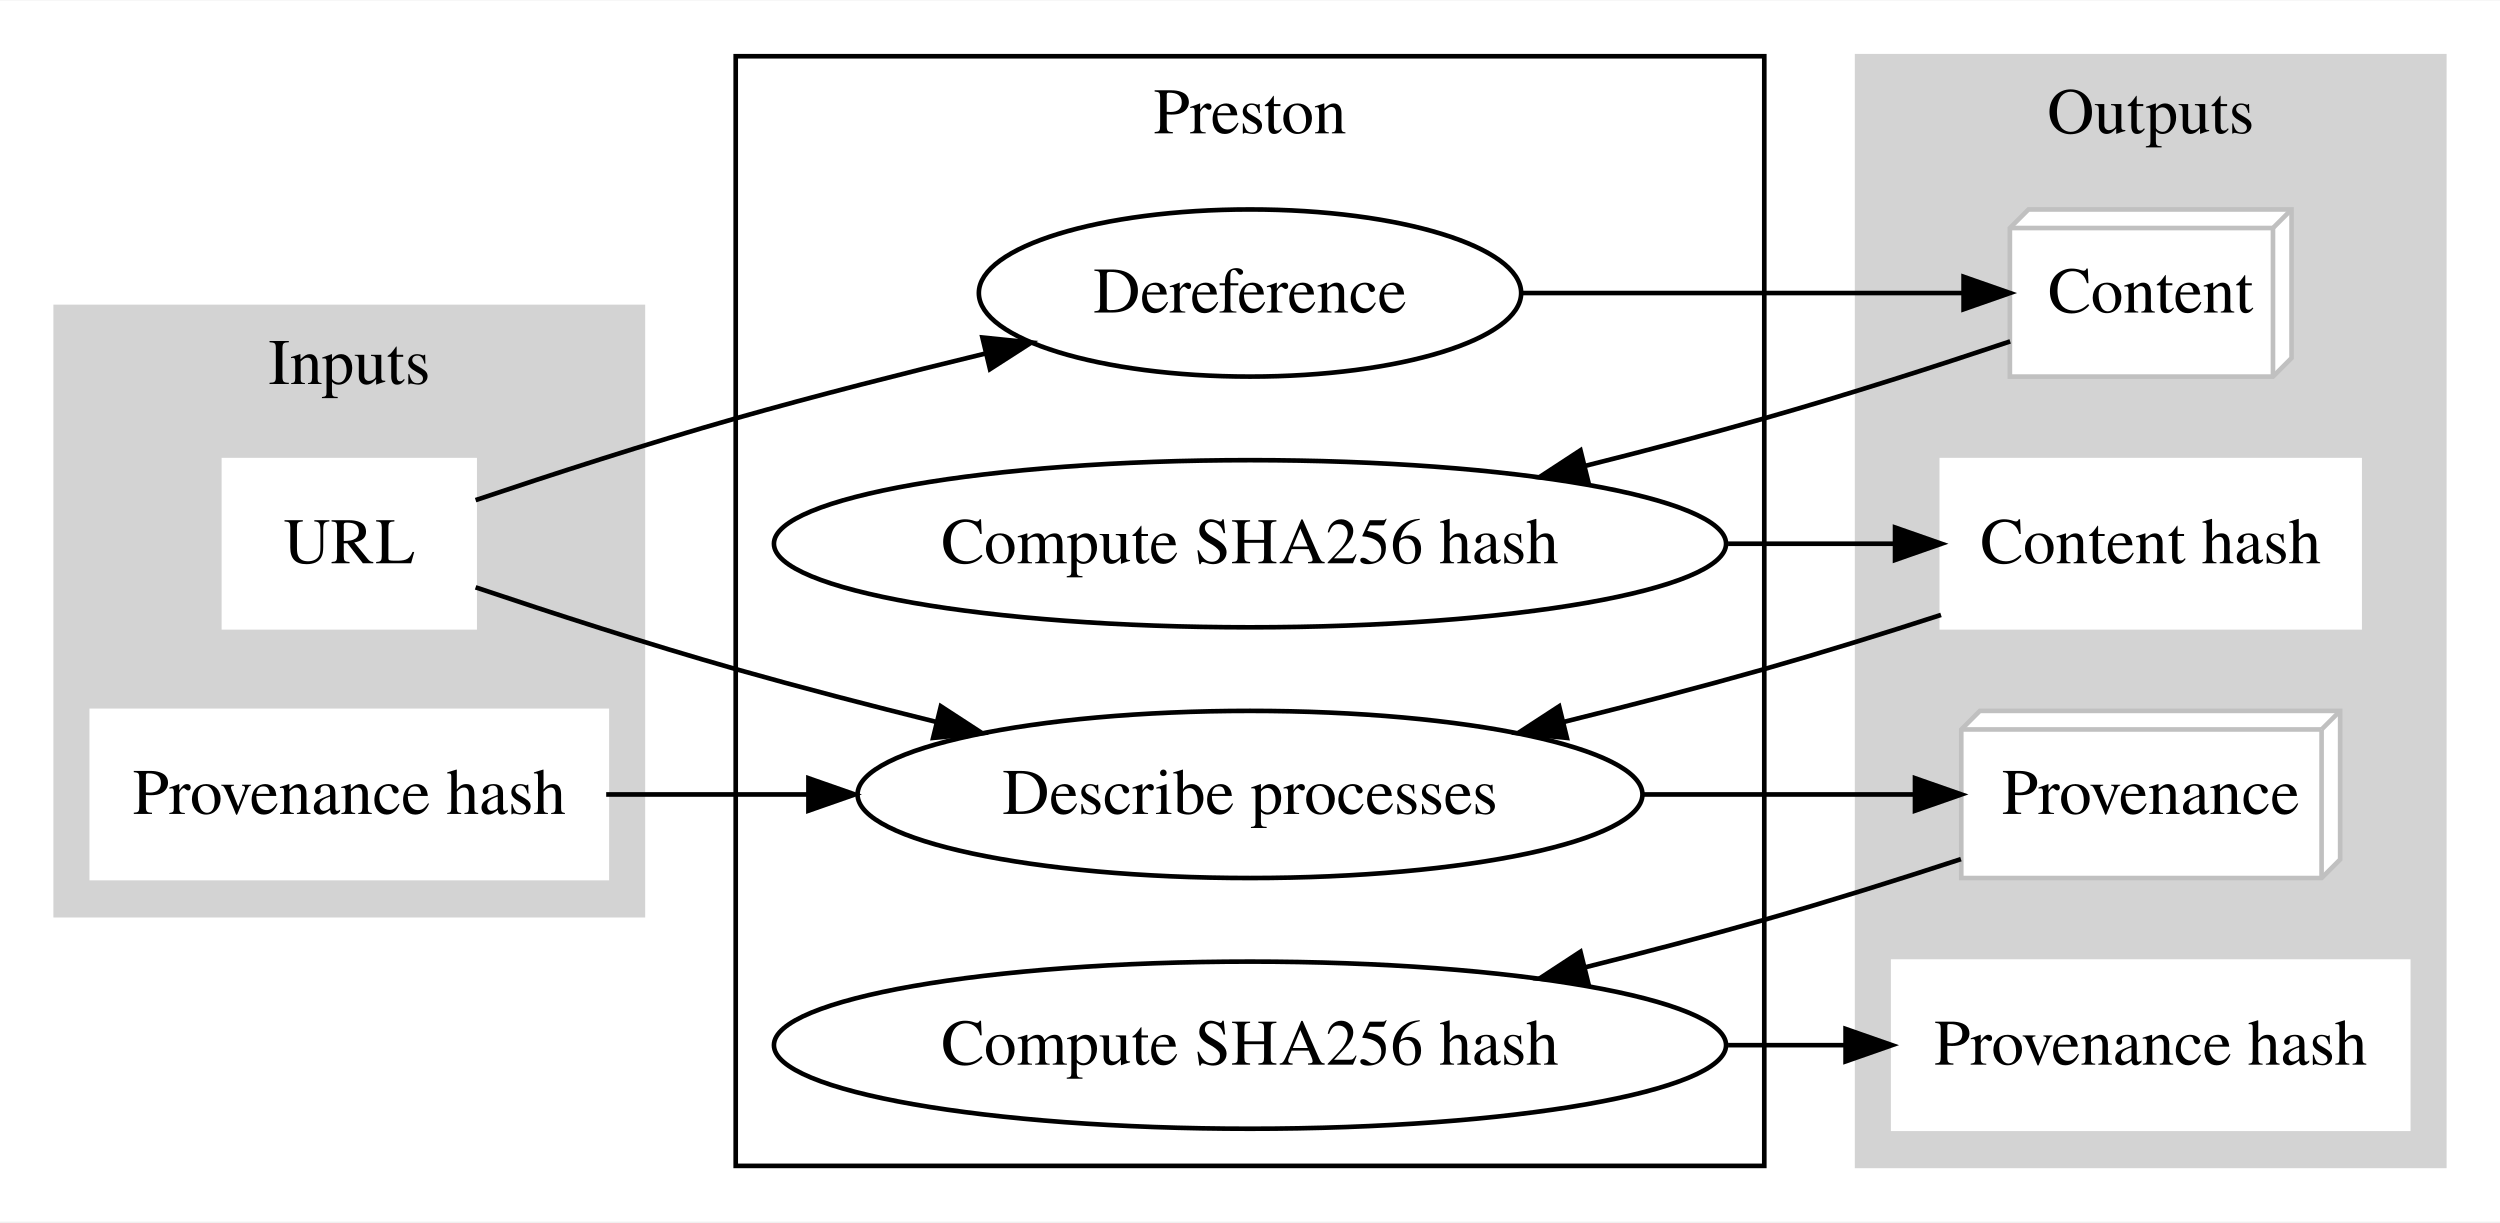
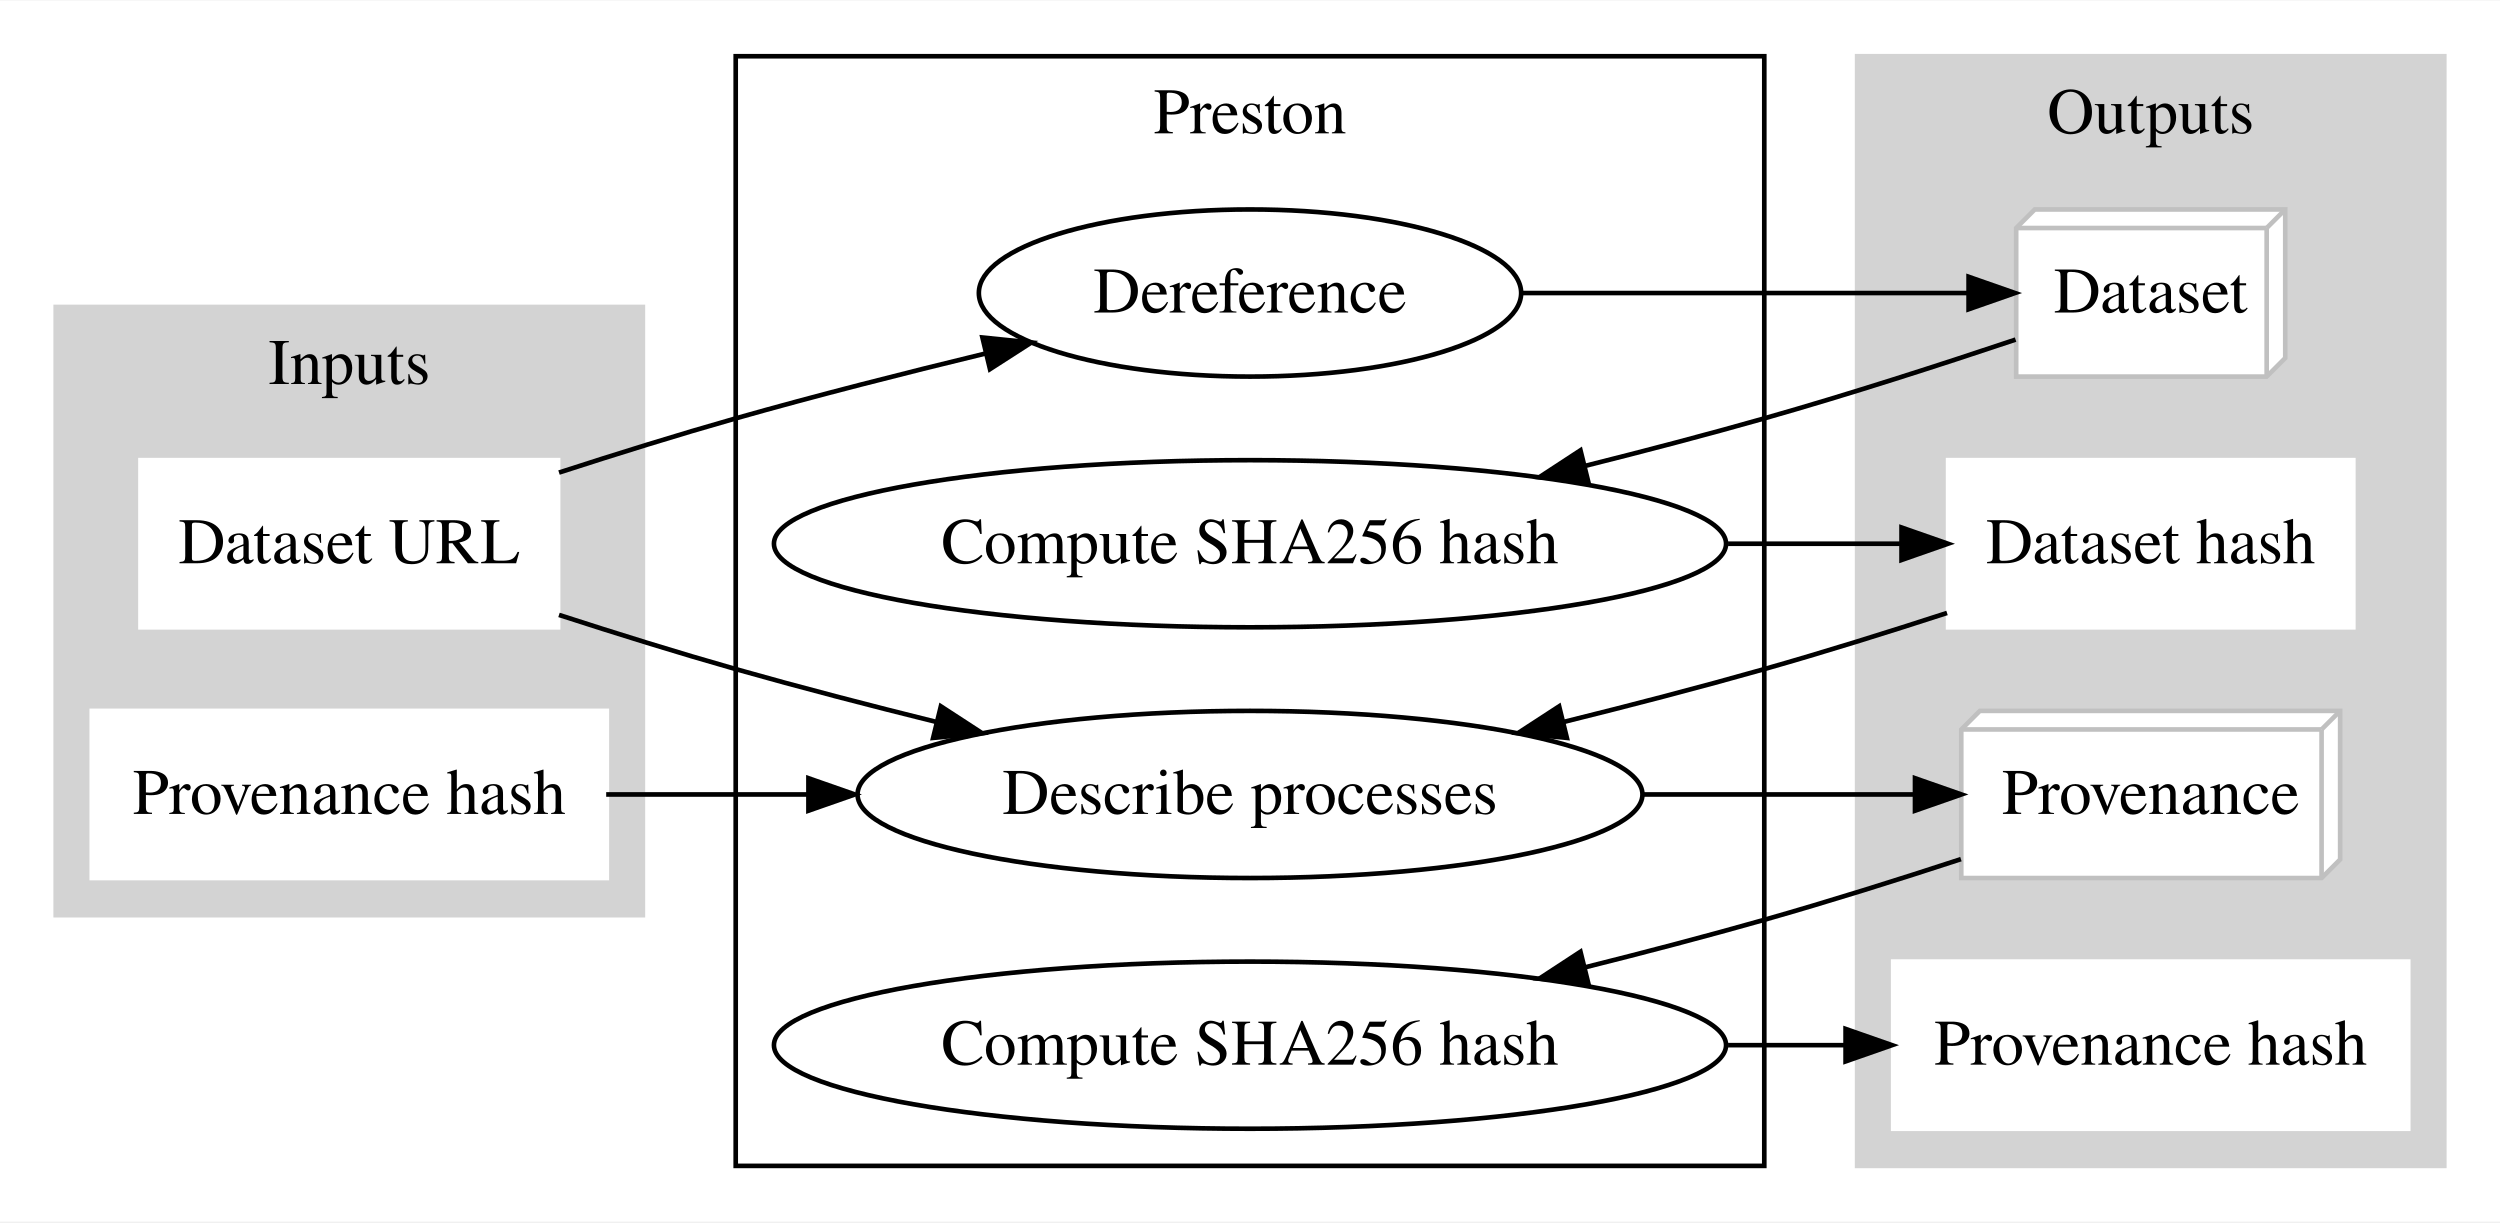
<svg xmlns="http://www.w3.org/2000/svg" width="538pt" height="263pt" viewBox="0.00 0.00 538.46 263.00">
  <g id="graph0" class="graph" transform="scale(1 1) rotate(0) translate(4 259)">
    <polygon fill="#ffffff" stroke="transparent" points="-4,4 -4,-259 534.459,-259 534.459,4 -4,4" />
    <g id="clust1" class="cluster">
      <polygon fill="#d3d3d3" stroke="#d3d3d3" points="8,-62 8,-193 134.461,-193 134.461,-62 8,-62" />
      <text text-anchor="middle" x="71.23" y="-176.4" font-family="Times,serif" font-size="14.00" fill="#000000">Inputs</text>
    </g>
    <g id="clust2" class="cluster">
      <polygon fill="none" stroke="#000000" points="154.461,-8 154.461,-247 375.998,-247 375.998,-8 154.461,-8" />
      <text text-anchor="middle" x="265.23" y="-230.4" font-family="Times,serif" font-size="14.00" fill="#000000">Preston</text>
    </g>
    <g id="clust3" class="cluster">
      <polygon fill="#d3d3d3" stroke="#d3d3d3" points="395.998,-8 395.998,-247 522.459,-247 522.459,-8 395.998,-8" />
      <text text-anchor="middle" x="459.229" y="-230.4" font-family="Times,serif" font-size="14.00" fill="#000000">Outputs</text>
    </g>
    <g id="node1" class="node">
-       <polygon fill="#ffffff" stroke="#ffffff" points="98.23,-160 44.23,-160 44.23,-124 98.23,-124 98.23,-160" />
-       <text text-anchor="middle" x="71.23" y="-137.8" font-family="Times,serif" font-size="14.00" fill="#000000">URL</text>
+       <polygon fill="#ffffff" stroke="#ffffff" points="116.204,-160 26.257,-160 26.257,-124 116.204,-124 116.204,-160" />
+       <text text-anchor="middle" x="71.23" y="-137.8" font-family="Times,serif" font-size="14.00" fill="#000000">Dataset URL</text>
    </g>
    <g id="node3" class="node">
      <ellipse fill="none" stroke="#000000" cx="265.23" cy="-196" rx="58.403" ry="18" />
      <text text-anchor="middle" x="265.23" y="-191.8" font-family="Times,serif" font-size="14.00" fill="#000000">Dereference</text>
    </g>
    <g id="edge1" class="edge">
-       <path fill="none" stroke="#000000" d="M98.439,-151.394C114.621,-156.838 135.608,-163.653 154.461,-169 171.812,-173.922 190.844,-178.76 208.163,-182.951" />
+       <path fill="none" stroke="#000000" d="M116.399,-157.33C128.69,-161.316 142.038,-165.476 154.461,-169 171.812,-173.922 190.844,-178.76 208.163,-182.951" />
      <polygon fill="#000000" stroke="#000000" points="207.596,-186.415 218.136,-185.34 209.226,-179.607 207.596,-186.415" />
    </g>
    <g id="node4" class="node">
      <ellipse fill="none" stroke="#000000" cx="265.23" cy="-88" rx="84.528" ry="18" />
      <text text-anchor="middle" x="265.23" y="-83.8" font-family="Times,serif" font-size="14.00" fill="#000000">Describe processes</text>
    </g>
    <g id="edge5" class="edge">
-       <path fill="none" stroke="#000000" d="M98.439,-132.606C114.621,-127.162 135.608,-120.347 154.461,-115 168.386,-111.05 183.393,-107.154 197.729,-103.603" />
+       <path fill="none" stroke="#000000" d="M116.399,-126.67C128.69,-122.684 142.038,-118.524 154.461,-115 168.386,-111.05 183.393,-107.154 197.729,-103.603" />
      <polygon fill="#000000" stroke="#000000" points="198.645,-106.982 207.525,-101.203 196.979,-100.183 198.645,-106.982" />
    </g>
    <g id="node2" class="node">
      <polygon fill="#ffffff" stroke="#ffffff" points="126.692,-106 15.769,-106 15.769,-70 126.692,-70 126.692,-106" />
      <text text-anchor="middle" x="71.23" y="-83.8" font-family="Times,serif" font-size="14.00" fill="#000000">Provenance hash</text>
    </g>
    <g id="edge6" class="edge">
      <path fill="none" stroke="#000000" d="M126.563,-88C140.121,-88 155.021,-88 169.869,-88" />
      <polygon fill="#000000" stroke="#000000" points="170.123,-91.5 180.123,-88 170.123,-84.5 170.123,-91.5" />
    </g>
    <g id="node7" class="node">
-       <polygon fill="#ffffff" stroke="#c0c0c0" points="489.562,-214 432.896,-214 428.896,-210 428.896,-178 485.562,-178 489.562,-182 489.562,-214" />
-       <polyline fill="none" stroke="#c0c0c0" points="485.562,-210 428.896,-210 " />
-       <polyline fill="none" stroke="#c0c0c0" points="485.562,-210 485.562,-178 " />
-       <polyline fill="none" stroke="#c0c0c0" points="485.562,-210 489.562,-214 " />
-       <text text-anchor="middle" x="459.229" y="-191.8" font-family="Times,serif" font-size="14.00" fill="#000000">Content</text>
+       <polygon fill="#ffffff" stroke="#c0c0c0" points="488.205,-214 434.253,-214 430.253,-210 430.253,-178 484.205,-178 488.205,-182 488.205,-214" />
+       <polyline fill="none" stroke="#c0c0c0" points="484.205,-210 430.253,-210 " />
+       <polyline fill="none" stroke="#c0c0c0" points="484.205,-210 484.205,-178 " />
+       <polyline fill="none" stroke="#c0c0c0" points="484.205,-210 488.205,-214 " />
+       <text text-anchor="middle" x="459.229" y="-191.8" font-family="Times,serif" font-size="14.00" fill="#000000">Dataset</text>
    </g>
    <g id="edge2" class="edge">
-       <path fill="none" stroke="#000000" d="M323.436,-196C354.214,-196 391.231,-196 418.838,-196" />
-       <polygon fill="#000000" stroke="#000000" points="418.925,-199.5 428.925,-196 418.925,-192.5 418.925,-199.5" />
+       <path fill="none" stroke="#000000" d="M323.436,-196C354.61,-196 392.184,-196 419.898,-196" />
+       <polygon fill="#000000" stroke="#000000" points="420.003,-199.5 430.003,-196 420.003,-192.5 420.003,-199.5" />
    </g>
    <g id="node9" class="node">
      <polygon fill="#ffffff" stroke="#c0c0c0" points="500.031,-106 422.427,-106 418.427,-102 418.427,-70 496.031,-70 500.031,-74 500.031,-106" />
      <polyline fill="none" stroke="#c0c0c0" points="496.031,-102 418.427,-102 " />
      <polyline fill="none" stroke="#c0c0c0" points="496.031,-102 496.031,-70 " />
      <polyline fill="none" stroke="#c0c0c0" points="496.031,-102 500.031,-106 " />
      <text text-anchor="middle" x="459.229" y="-83.8" font-family="Times,serif" font-size="14.00" fill="#000000">Provenance</text>
    </g>
    <g id="edge8" class="edge">
      <path fill="none" stroke="#000000" d="M350.038,-88C369.897,-88 390.448,-88 408.291,-88" />
      <polygon fill="#000000" stroke="#000000" points="408.458,-91.5 418.458,-88 408.458,-84.5 408.458,-91.5" />
    </g>
    <g id="node5" class="node">
      <ellipse fill="none" stroke="#000000" cx="265.23" cy="-142" rx="102.538" ry="18" />
      <text text-anchor="middle" x="265.23" y="-137.8" font-family="Times,serif" font-size="14.00" fill="#000000">Compute SHA256 hash</text>
    </g>
    <g id="node8" class="node">
-       <polygon fill="#ffffff" stroke="#ffffff" points="504.222,-160 414.236,-160 414.236,-124 504.222,-124 504.222,-160" />
-       <text text-anchor="middle" x="459.229" y="-137.8" font-family="Times,serif" font-size="14.00" fill="#000000">Content hash</text>
+       <polygon fill="#ffffff" stroke="#ffffff" points="502.864,-160 415.593,-160 415.593,-124 502.864,-124 502.864,-160" />
+       <text text-anchor="middle" x="459.229" y="-137.8" font-family="Times,serif" font-size="14.00" fill="#000000">Dataset hash</text>
    </g>
    <g id="edge4" class="edge">
-       <path fill="none" stroke="#000000" d="M368.194,-142C380.553,-142 392.782,-142 404.075,-142" />
-       <polygon fill="#000000" stroke="#000000" points="404.16,-145.5 414.16,-142 404.16,-138.5 404.16,-145.5" />
+       <path fill="none" stroke="#000000" d="M368.194,-142C380.969,-142 393.606,-142 405.214,-142" />
+       <polygon fill="#000000" stroke="#000000" points="405.559,-145.5 415.559,-142 405.559,-138.5 405.559,-145.5" />
    </g>
    <g id="node6" class="node">
      <ellipse fill="none" stroke="#000000" cx="265.23" cy="-34" rx="102.538" ry="18" />
      <text text-anchor="middle" x="265.23" y="-29.8" font-family="Times,serif" font-size="14.00" fill="#000000">Compute SHA256 hash</text>
    </g>
    <g id="node10" class="node">
      <polygon fill="#ffffff" stroke="#ffffff" points="514.691,-52 403.767,-52 403.767,-16 514.691,-16 514.691,-52" />
      <text text-anchor="middle" x="459.229" y="-29.8" font-family="Times,serif" font-size="14.00" fill="#000000">Provenance hash</text>
    </g>
    <g id="edge10" class="edge">
      <path fill="none" stroke="#000000" d="M368.194,-34C376.738,-34 385.221,-34 393.375,-34" />
      <polygon fill="#000000" stroke="#000000" points="393.507,-37.5 403.507,-34 393.507,-30.5 393.507,-37.5" />
    </g>
    <g id="edge3" class="edge">
-       <path fill="none" stroke="#000000" d="M428.956,-185.578C413.243,-180.322 393.682,-174.016 375.998,-169 363.555,-165.47 350.248,-161.984 337.327,-158.748" />
+       <path fill="none" stroke="#000000" d="M430.118,-185.967C414.214,-180.636 394.12,-174.14 375.998,-169 363.555,-165.47 350.248,-161.984 337.327,-158.748" />
      <polygon fill="#000000" stroke="#000000" points="338.091,-155.331 327.543,-156.326 336.409,-162.126 338.091,-155.331" />
    </g>
    <g id="edge7" class="edge">
-       <path fill="none" stroke="#000000" d="M414.06,-126.67C401.769,-122.684 388.421,-118.524 375.998,-115 362.074,-111.05 347.066,-107.154 332.73,-103.603" />
+       <path fill="none" stroke="#000000" d="M415.357,-127.091C402.713,-122.978 388.859,-118.648 375.998,-115 362.074,-111.05 347.066,-107.154 332.73,-103.603" />
      <polygon fill="#000000" stroke="#000000" points="333.48,-100.183 322.934,-101.203 331.814,-106.982 333.48,-100.183" />
    </g>
    <g id="edge9" class="edge">
      <path fill="none" stroke="#000000" d="M418.351,-74.068C404.923,-69.672 389.882,-64.938 375.998,-61 363.555,-57.471 350.248,-53.984 337.327,-50.748" />
      <polygon fill="#000000" stroke="#000000" points="338.091,-47.331 327.543,-48.326 336.409,-54.126 338.091,-47.331" />
    </g>
  </g>
</svg>
